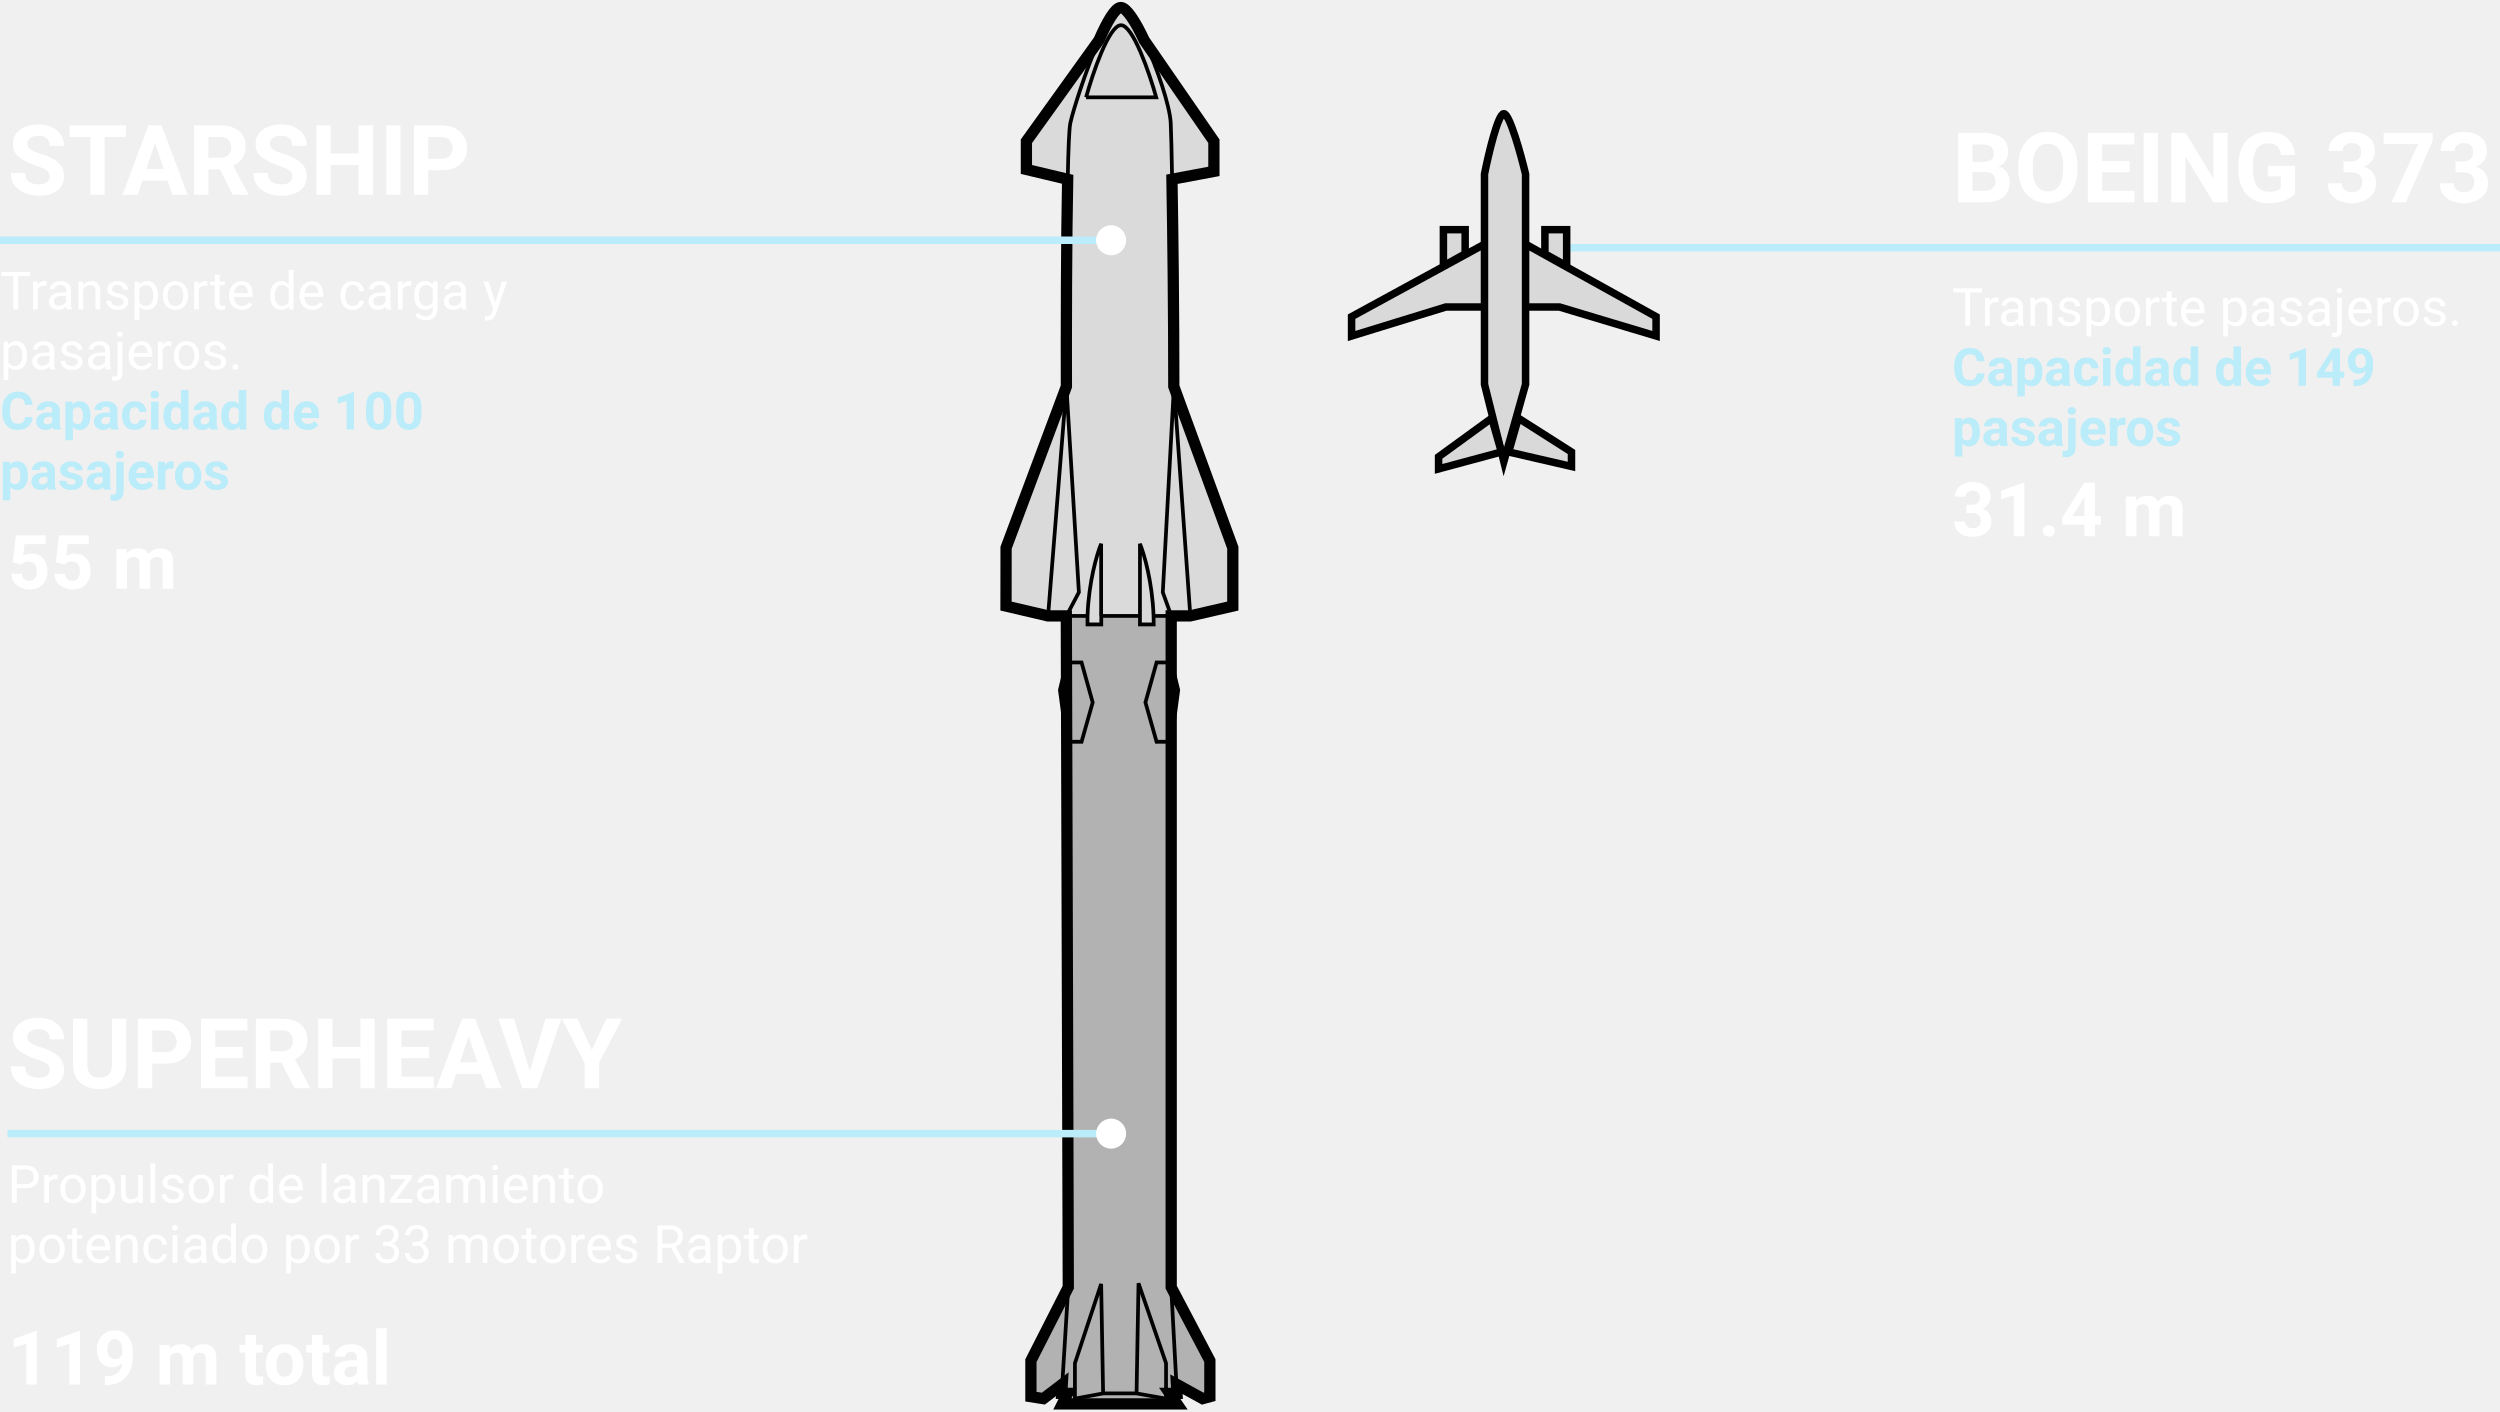
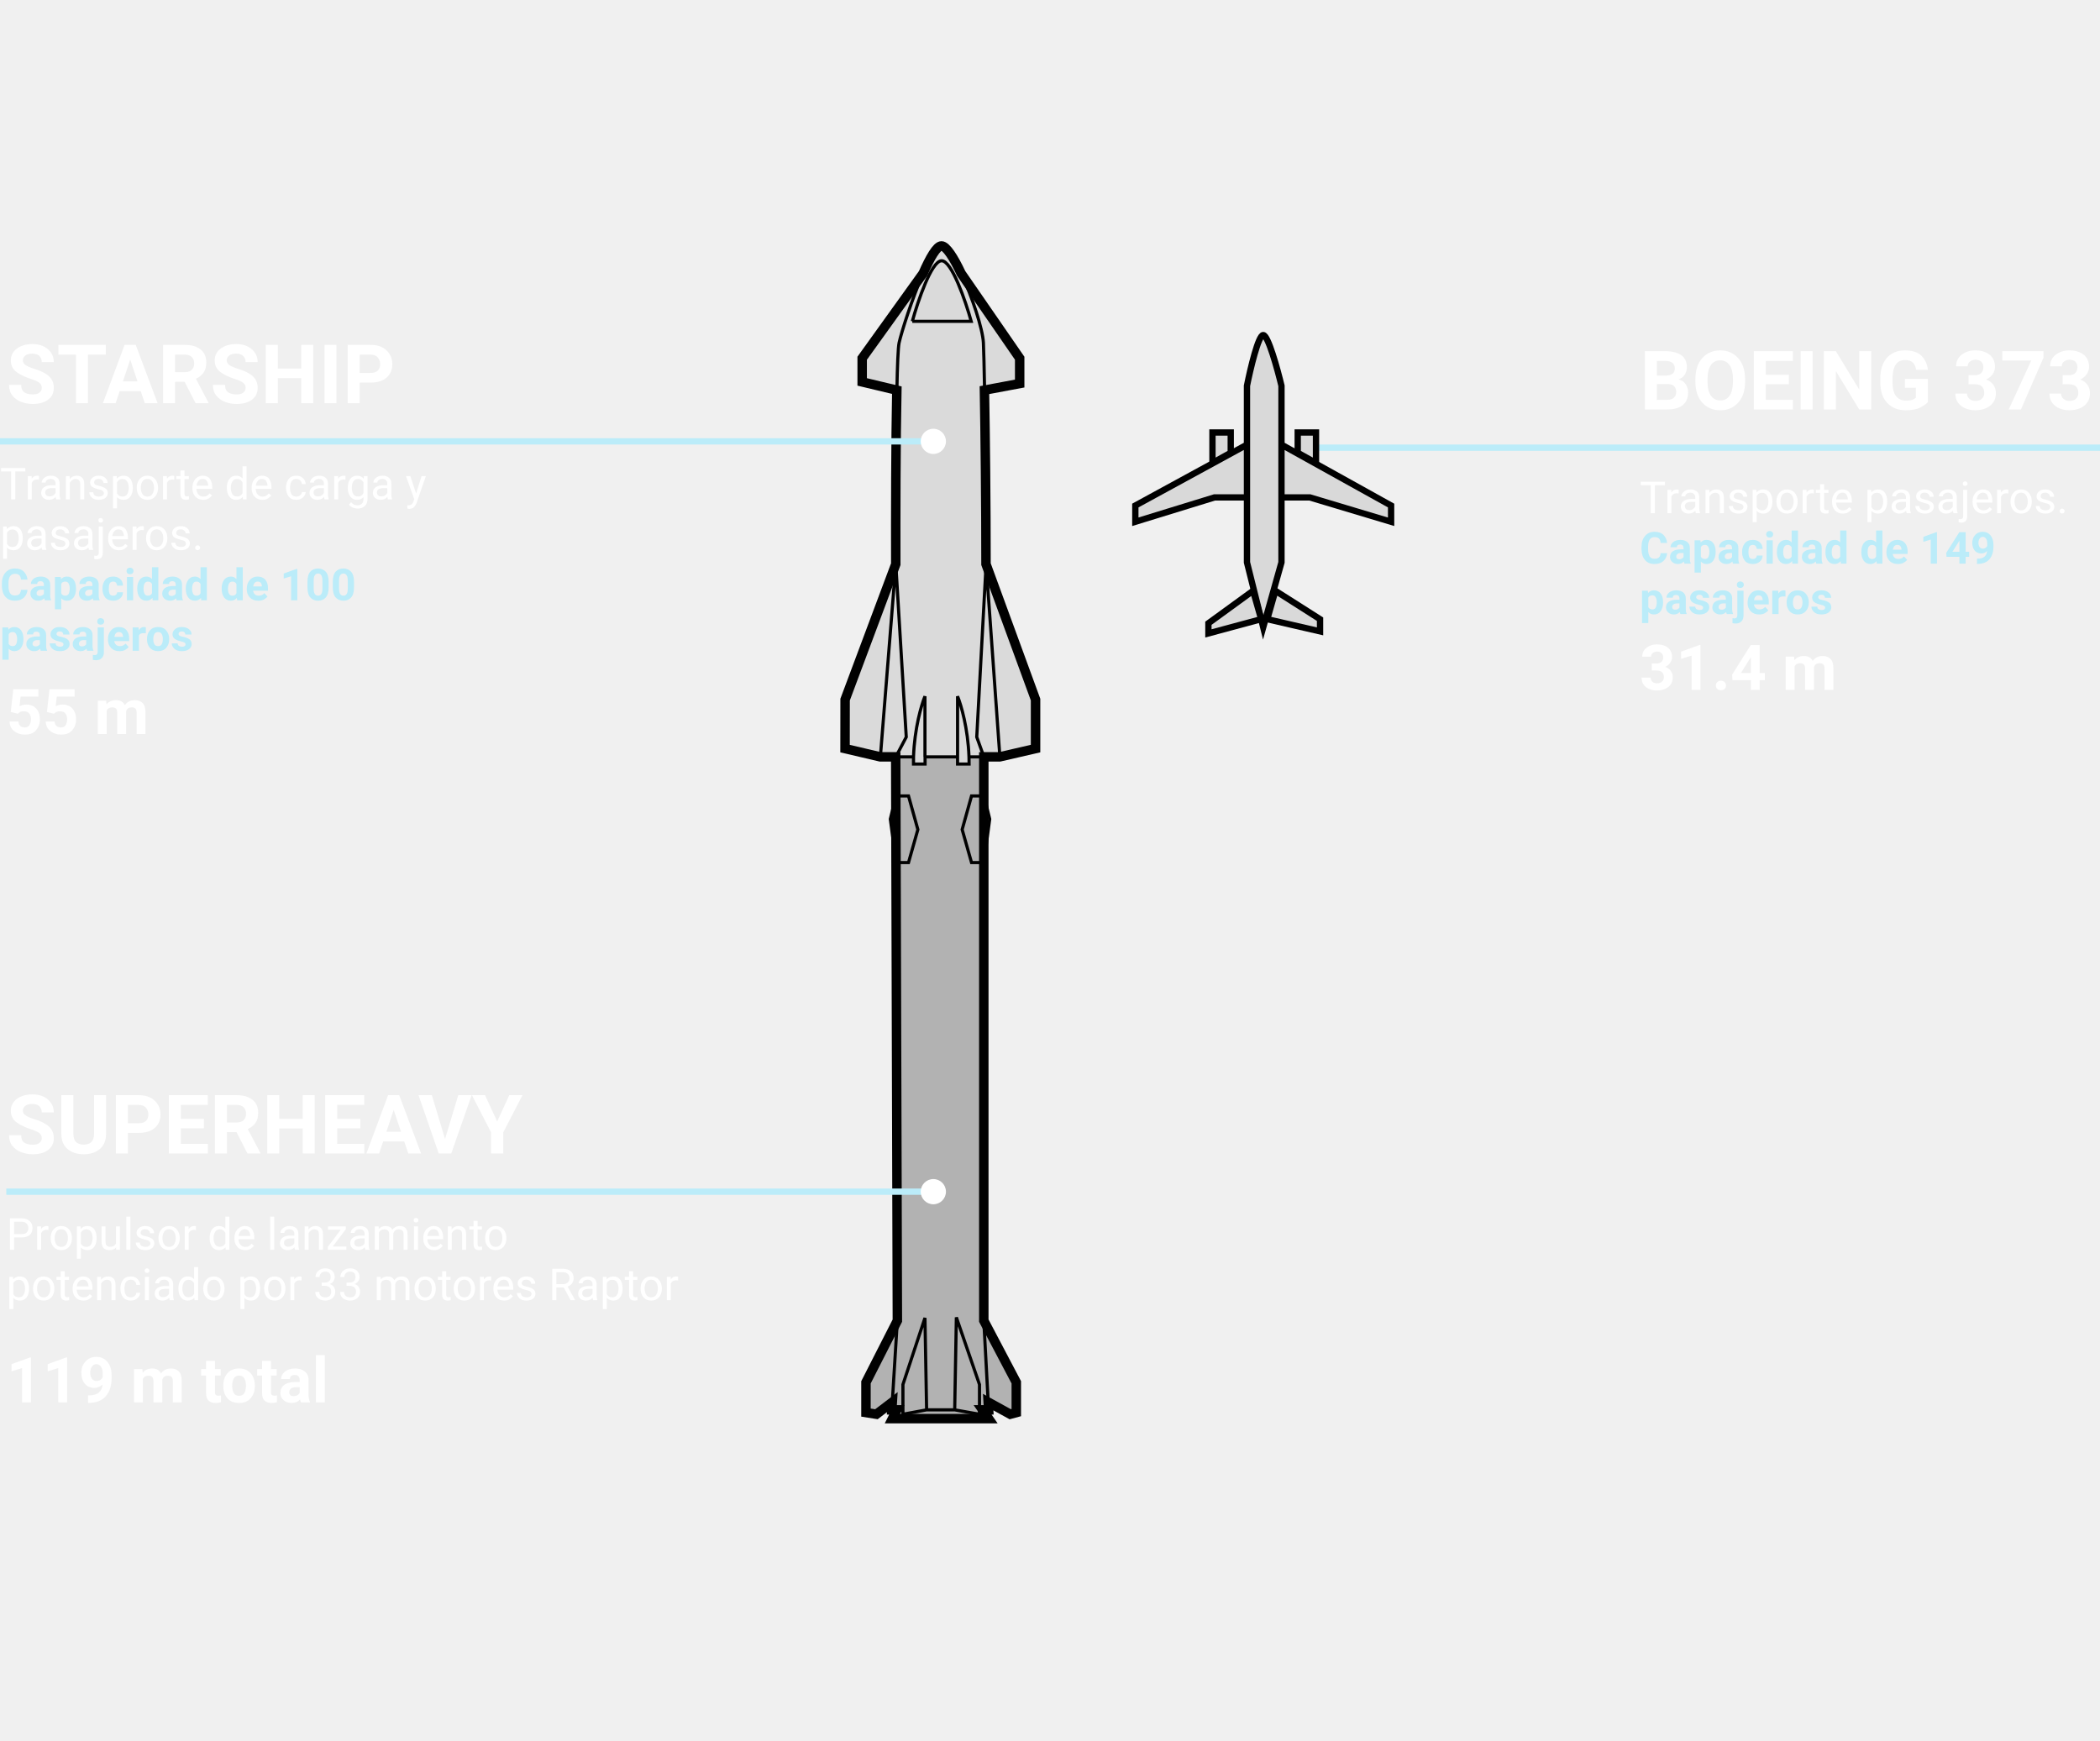
- <svg xmlns="http://www.w3.org/2000/svg" width="333" height="188" viewBox="0 0 333 188" fill="none">
-   <path d="M137.332 181.237L142.31 171.457L142.093 97.931L141.174 91.906L142.072 88.326V82.039H144.779V83.086H146.787V82.039H151.852V83.086H153.599C153.511 82.737 153.389 82.039 153.599 82.039H156.044L156.131 88.326C156.274 89.541 156.536 90.743 156.917 91.906L156.044 97.582V171.457L161.196 181.237V186.039L160.235 186.301L156.742 184.38L156.812 185.603H155.852L156.812 187H141.51L142.208 185.603H141.422L141.496 184.38L138.977 186.301L137.318 186.039L137.332 181.237Z" fill="#B2B2B2" />
-   <path d="M134.01 72.957L142.044 51.476C142.023 44.239 142.044 31.884 142.212 23.882L136.717 22.572V18.814L146.375 5.366C147.462 2.89 148.544 1 149.292 1C150.039 1 151.251 2.879 152.411 5.366L161.692 18.814V22.831L156.103 23.878C156.232 31.06 156.351 41.811 156.351 51.472L164.21 72.954V80.725L158.534 82.035H153.749V83.083H151.828V82.035H146.763V83.083H144.755V82.035H139.603L134.014 80.725L134.01 72.957Z" fill="#DADADA" />
-   <path d="M142.048 51.476L134.014 72.957V80.729L139.603 82.039M142.048 51.476C142.027 44.239 142.048 31.884 142.215 23.882M142.048 51.476L143.707 78.895L142.048 82.039M142.048 51.476L139.603 82.039M156.368 51.476L164.227 72.957V80.729L158.552 82.039M156.368 51.476C156.368 41.811 156.25 31.06 156.12 23.882M156.368 51.476L154.884 78.895L156.019 82.039M156.368 51.476L158.552 82.039M139.603 82.039H142.048M142.048 82.039H144.842M142.048 82.039V88.238M142.292 171.457L137.315 181.237V186.039L138.974 186.301L141.492 184.38M142.292 171.457L141.492 184.38M142.292 171.457L142.079 98.804M156.002 171.457L161.154 181.237V186.039L160.193 186.301L156.7 184.38M156.002 171.457L156.7 184.38M156.002 171.457V98.804M156.002 82.039H158.534M156.002 82.039H153.623M156.002 82.039L156.03 88.238M146.379 5.366C144.66 9.282 142.945 14.661 142.572 16.369C142.411 17.102 142.296 19.973 142.222 23.878M146.386 5.366C147.472 2.89 148.555 1 149.302 1C150.05 1 151.262 2.879 152.422 5.366M146.386 5.366L136.728 18.814V22.569L142.222 23.878M152.422 5.366C154.168 9.09 155.834 14.172 155.939 16.369C155.995 17.591 156.065 20.291 156.127 23.878M152.422 5.366L161.702 18.814V22.831L156.113 23.878M141.51 184.38L141.436 185.603H142.222M156.735 184.38L156.805 185.603H155.845M142.222 185.603L141.524 187H156.819L155.859 185.603M142.236 185.603H143.197M155.859 185.603H155.335M144.856 82.039C145.02 77.515 146.106 73.802 146.672 72.433V82.039M144.856 82.039C144.856 82.412 144.856 82.79 144.856 83.174H146.69V82.039M146.69 82.039H151.842M151.842 82.039V83.174H153.675C153.675 82.79 153.675 82.412 153.655 82.039M151.842 82.039V72.433C152.404 73.802 153.49 77.515 153.655 82.039M142.072 88.238H144.063L145.547 93.565L144.063 98.804H142.104M142.072 88.238L141.181 91.906L142.104 98.804M156.044 88.238H154.056L152.572 93.565L154.056 98.804H156.016M156.044 88.238L156.938 91.906L156.016 98.804M146.934 185.603L146.672 171.02L143.179 181.586V185.603M146.934 185.603L143.179 186.301V185.603M146.934 185.603H151.388M151.388 185.603L155.317 186.301V185.603M151.388 185.603L151.65 170.933L155.317 181.586V185.603M144.664 12.963H154.007C153.103 9.732 150.899 3.288 149.292 3.358C147.685 3.428 145.541 9.792 144.667 12.963H144.664Z" stroke="#010101" stroke-width="0.5" />
-   <path d="M134.01 72.957L142.044 51.476C142.023 44.239 142.044 31.884 142.212 23.882L136.717 22.572V18.814L146.375 5.366C147.462 2.89 148.544 1 149.292 1C150.039 1 151.251 2.879 152.411 5.366L161.692 18.814V22.831L156.103 23.878C156.232 31.06 156.351 41.811 156.351 51.472L164.21 72.954V80.725L158.534 82.035H156.002V171.453L161.154 181.233V186.036L160.193 186.298L156.7 184.377L156.77 185.599H155.81L156.77 186.996H141.51L142.208 185.599H141.422L141.496 184.377L138.977 186.298L137.318 186.036V181.237L142.296 171.457L142.034 82.039H139.589L134 80.729L134.01 72.957Z" stroke="#010101" stroke-width="1.5" />
+ <svg xmlns="http://www.w3.org/2000/svg" width="333" height="276" viewBox="0 0 333 276" fill="none">
+   <path d="M137.332 219.237L142.31 209.457L142.093 135.931L141.174 129.906L142.072 126.326V120.039H144.779V121.086H146.787V120.039H151.852V121.086H153.599C153.511 120.737 153.389 120.039 153.599 120.039H156.044L156.131 126.326C156.274 127.541 156.536 128.743 156.917 129.906L156.044 135.582V209.457L161.196 219.237V224.039L160.235 224.301L156.742 222.38L156.812 223.603H155.852L156.812 225H141.51L142.208 223.603H141.422L141.496 222.38L138.977 224.301L137.318 224.039L137.332 219.237Z" fill="#B2B2B2" />
+   <path d="M134.01 110.957L142.044 89.476C142.023 82.239 142.044 69.884 142.212 61.882L136.717 60.572V56.814L146.375 43.366C147.462 40.89 148.544 39 149.292 39C150.039 39 151.251 40.879 152.411 43.366L161.692 56.814V60.831L156.103 61.878C156.232 69.06 156.351 79.811 156.351 89.472L164.21 110.954V118.725L158.534 120.035H153.749V121.083H151.828V120.035H146.763V121.083H144.755V120.035H139.603L134.014 118.725L134.01 110.957Z" fill="#DADADA" />
+   <path d="M142.048 89.476L134.014 110.957V118.729L139.603 120.039M142.048 89.476C142.027 82.239 142.048 69.884 142.215 61.882M142.048 89.476L143.707 116.895L142.048 120.039M142.048 89.476L139.603 120.039M156.368 89.476L164.227 110.957V118.729L158.552 120.039M156.368 89.476C156.368 79.811 156.25 69.06 156.12 61.882M156.368 89.476L154.884 116.895L156.019 120.039M156.368 89.476L158.552 120.039M139.603 120.039H142.048M142.048 120.039H144.842M142.048 120.039V126.238M142.292 209.457L137.315 219.237V224.039L138.974 224.301L141.492 222.38M142.292 209.457L141.492 222.38M142.292 209.457L142.079 136.804M156.002 209.457L161.154 219.237V224.039L160.193 224.301L156.7 222.38M156.002 209.457L156.7 222.38M156.002 209.457V136.804M156.002 120.039H158.534M156.002 120.039H153.623M156.002 120.039L156.03 126.238M146.379 43.366C144.66 47.282 142.945 52.661 142.572 54.369C142.411 55.102 142.296 57.973 142.222 61.878M146.386 43.366C147.472 40.89 148.555 39 149.302 39C150.05 39 151.262 40.879 152.422 43.366M146.386 43.366L136.728 56.814V60.569L142.222 61.878M152.422 43.366C154.168 47.09 155.834 52.172 155.939 54.369C155.995 55.591 156.065 58.291 156.127 61.878M152.422 43.366L161.702 56.814V60.831L156.114 61.878M141.51 222.38L141.436 223.603H142.222M156.735 222.38L156.805 223.603H155.845M142.222 223.603L141.524 225H156.819L155.859 223.603M142.236 223.603H143.197M155.859 223.603H155.335M144.856 120.039C145.02 115.515 146.106 111.802 146.672 110.433V120.039M144.856 120.039C144.856 120.412 144.856 120.79 144.856 121.174H146.69V120.039M146.69 120.039H151.842M151.842 120.039V121.174H153.675C153.675 120.79 153.675 120.412 153.655 120.039M151.842 120.039V110.433C152.404 111.802 153.49 115.515 153.655 120.039M142.072 126.238H144.063L145.548 131.565L144.063 136.804H142.104M142.072 126.238L141.181 129.906L142.104 136.804M156.044 126.238H154.056L152.572 131.565L154.056 136.804H156.016M156.044 126.238L156.938 129.906L156.016 136.804M146.934 223.603L146.672 209.02L143.179 219.586V223.603M146.934 223.603L143.179 224.301V223.603M146.934 223.603H151.388M151.388 223.603L155.317 224.301V223.603M151.388 223.603L151.65 208.933L155.317 219.586V223.603M144.664 50.963H154.007C153.103 47.732 150.899 41.288 149.292 41.358C147.685 41.428 145.541 47.792 144.667 50.963H144.664Z" stroke="#010101" stroke-width="0.5" />
+   <path d="M134.01 110.957L142.044 89.476C142.023 82.239 142.044 69.884 142.212 61.882L136.717 60.572V56.814L146.375 43.366C147.462 40.89 148.544 39 149.292 39C150.039 39 151.251 40.879 152.411 43.366L161.692 56.814V60.831L156.103 61.878C156.232 69.06 156.351 79.811 156.351 89.472L164.21 110.954V118.725L158.534 120.035H156.002V209.453L161.154 219.233V224.036L160.193 224.298L156.7 222.377L156.77 223.599H155.81L156.77 224.996H141.51L142.208 223.599H141.422L141.496 222.377L138.977 224.298L137.318 224.036V219.237L142.296 209.457L142.034 120.039H139.589L134 118.729L134.01 110.957Z" stroke="#010101" stroke-width="1.5" />
  <text fill="white" xml:space="preserve" style="white-space: pre" font-family="Roboto" font-size="7" letter-spacing="0em">
-     <tspan x="1" y="160.21">Propulsor de lanzamiento </tspan>
-     <tspan x="1" y="168.21">potenciado por 33 motores Raptor</tspan>
+     <tspan x="1" y="198.21">Propulsor de lanzamiento </tspan>
+     <tspan x="1" y="206.21">potenciado por 33 motores Raptor</tspan>
  </text>
  <text fill="white" xml:space="preserve" style="white-space: pre" font-family="Roboto" font-size="13" font-weight="bold" letter-spacing="0em">
-     <tspan x="1" y="144.943">SUPERHEAVY</tspan>
+     <tspan x="1" y="182.943">SUPERHEAVY</tspan>
  </text>
-   <path d="M147 151H1" stroke="#BBECF9" />
+   <path d="M147 189H1" stroke="#BBECF9" />
  <text fill="#BBECF9" xml:space="preserve" style="white-space: pre" font-family="Roboto" font-size="7" font-weight="600" letter-spacing="0em">
-     <tspan x="0" y="57.21">Capacidad de 100
+     <tspan x="0" y="95.21">Capacidad de 100
</tspan>
-     <tspan x="0" y="65.21">pasajeros</tspan>
+     <tspan x="0" y="103.21">pasajeros</tspan>
  </text>
  <text fill="white" xml:space="preserve" style="white-space: pre" font-family="Roboto" font-size="7" letter-spacing="0em">
-     <tspan x="0" y="41.21">Transporte de carga y </tspan>
-     <tspan x="0" y="49.21">pasajeros. 
+     <tspan x="0" y="79.21">Transporte de carga y </tspan>
+     <tspan x="0" y="87.21">pasajeros. 
</tspan>
  </text>
  <text fill="#BBECF9" xml:space="preserve" style="white-space: pre" font-family="Roboto" font-size="7" font-weight="600" letter-spacing="0em">
-     <tspan x="260" y="51.393">Capacidad de 149 </tspan>
-     <tspan x="260" y="59.393">pasajeros</tspan>
+     <tspan x="260" y="89.393">Capacidad de 149 </tspan>
+     <tspan x="260" y="97.393">pasajeros</tspan>
  </text>
  <text fill="white" xml:space="preserve" style="white-space: pre" font-family="Roboto" font-size="7" letter-spacing="0em">
-     <tspan x="260" y="43.393">Transporte pasajeros.
+     <tspan x="260" y="81.393">Transporte pasajeros.
</tspan>
  </text>
  <text fill="white" xml:space="preserve" style="white-space: pre" font-family="Roboto" font-size="13" font-weight="bold" letter-spacing="0em">
-     <tspan x="1" y="25.943">STARSHIP</tspan>
+     <tspan x="1" y="63.943">STARSHIP</tspan>
  </text>
-   <path d="M148 32H0" stroke="#BBECF9" />
-   <path d="M333 33L208 33" stroke="#BBECF9" />
-   <path d="M197.734 23.187C198.27 20.505 199.536 15.14 200.309 15.14C201.081 15.14 202.562 20.505 203.206 23.187V32.522L220.588 42.179V44.754L207.712 40.891H203.206V51.192L200.309 61.492L197.734 51.192V40.891H192.584L180.03 44.754V42.179L197.734 32.522V23.187Z" fill="#D9D9D9" />
-   <path d="M197.734 32.522C197.734 29.056 197.734 25.732 197.734 23.187C198.27 20.505 199.536 15.14 200.309 15.14C201.081 15.14 202.562 20.505 203.206 23.187V32.522M197.734 32.522L180.03 42.179V44.754L192.584 40.891H197.734M197.734 32.522C197.734 35.331 197.734 38.233 197.734 40.891M197.734 40.891C197.734 46.157 197.734 50.465 197.734 51.192L200.309 61.492L203.206 51.192V40.891M203.206 32.522L220.588 42.179V44.754L207.712 40.891H203.206M203.206 32.522V40.891" stroke="black" />
-   <path d="M191.618 60.848V62.458L199.987 60.204L198.699 55.698L191.618 60.848Z" fill="#D9D9D9" stroke="black" />
-   <path d="M202.24 55.698L200.953 60.204L209.322 62.136V60.204L202.24 55.698Z" fill="#D9D9D9" />
-   <path d="M192.262 30.591V35.419L195.159 33.81V32.2V30.591H192.262Z" fill="#D9D9D9" />
-   <path d="M202.24 55.698L200.953 60.204L209.322 62.136V60.204L202.24 55.698Z" stroke="black" />
-   <path d="M192.262 30.591V35.419L195.159 33.81V32.2V30.591H192.262Z" stroke="black" />
-   <path d="M205.781 30.591V33.81L208.678 35.419V30.591H205.781Z" fill="#D9D9D9" stroke="black" />
+   <path d="M148 70H0" stroke="#BBECF9" />
+   <path d="M333 71L208 71" stroke="#BBECF9" />
+   <path d="M197.734 61.187C198.27 58.505 199.536 53.14 200.309 53.14C201.081 53.14 202.562 58.505 203.206 61.187V70.522L220.588 80.179V82.754L207.712 78.891H203.206V89.192L200.309 99.492L197.734 89.192V78.891H192.584L180.03 82.754V80.179L197.734 70.522V61.187Z" fill="#D9D9D9" />
+   <path d="M197.734 70.522C197.734 67.056 197.734 63.732 197.734 61.187C198.27 58.505 199.536 53.14 200.309 53.14C201.081 53.14 202.562 58.505 203.206 61.187V70.522M197.734 70.522L180.03 80.179V82.754L192.584 78.891H197.734M197.734 70.522C197.734 73.331 197.734 76.233 197.734 78.891M197.734 78.891C197.734 84.157 197.734 88.466 197.734 89.192L200.309 99.492L203.206 89.192V78.891M203.206 70.522L220.588 80.179V82.754L207.712 78.891H203.206M203.206 70.522V78.891" stroke="black" />
+   <path d="M191.618 98.848V100.458L199.987 98.204L198.699 93.698L191.618 98.848Z" fill="#D9D9D9" stroke="black" />
+   <path d="M202.24 93.698L200.953 98.204L209.322 100.136V98.204L202.24 93.698Z" fill="#D9D9D9" />
+   <path d="M192.262 68.591V73.419L195.159 71.81V70.2V68.591H192.262Z" fill="#D9D9D9" />
+   <path d="M202.24 93.698L200.953 98.204L209.322 100.136V98.204L202.24 93.698Z" stroke="black" />
+   <path d="M192.262 68.591V73.419L195.159 71.81V70.2V68.591H192.262Z" stroke="black" />
+   <path d="M205.781 68.591V71.81L208.678 73.419V68.591H205.781Z" fill="#D9D9D9" stroke="black" />
  <text fill="white" xml:space="preserve" style="white-space: pre" font-family="Roboto" font-size="10" font-weight="bold" letter-spacing="0em">
-     <tspan x="1" y="78.418">55 m</tspan>
+     <tspan x="1" y="116.418">55 m</tspan>
  </text>
  <text fill="white" xml:space="preserve" style="white-space: pre" font-family="Roboto" font-size="10" font-weight="bold" letter-spacing="0em">
-     <tspan x="1" y="184.418">119 m total</tspan>
+     <tspan x="1" y="222.418">119 m total</tspan>
  </text>
  <text fill="white" xml:space="preserve" style="white-space: pre" font-family="Roboto" font-size="13" font-weight="bold" letter-spacing="0em">
-     <tspan x="260" y="26.943">BOEING 373</tspan>
+     <tspan x="260" y="64.943">BOEING 373</tspan>
  </text>
  <text fill="white" xml:space="preserve" style="white-space: pre" font-family="Roboto" font-size="10" font-weight="bold" letter-spacing="0em">
-     <tspan x="260" y="71.418">31.4 m</tspan>
+     <tspan x="260" y="109.418">31.4 m</tspan>
  </text>
-   <circle cx="148" cy="32" r="2" fill="white" />
-   <circle cx="148" cy="151" r="2" fill="white" />
+   <circle cx="148" cy="70" r="2" fill="white" />
+   <circle cx="148" cy="189" r="2" fill="white" />
</svg>
